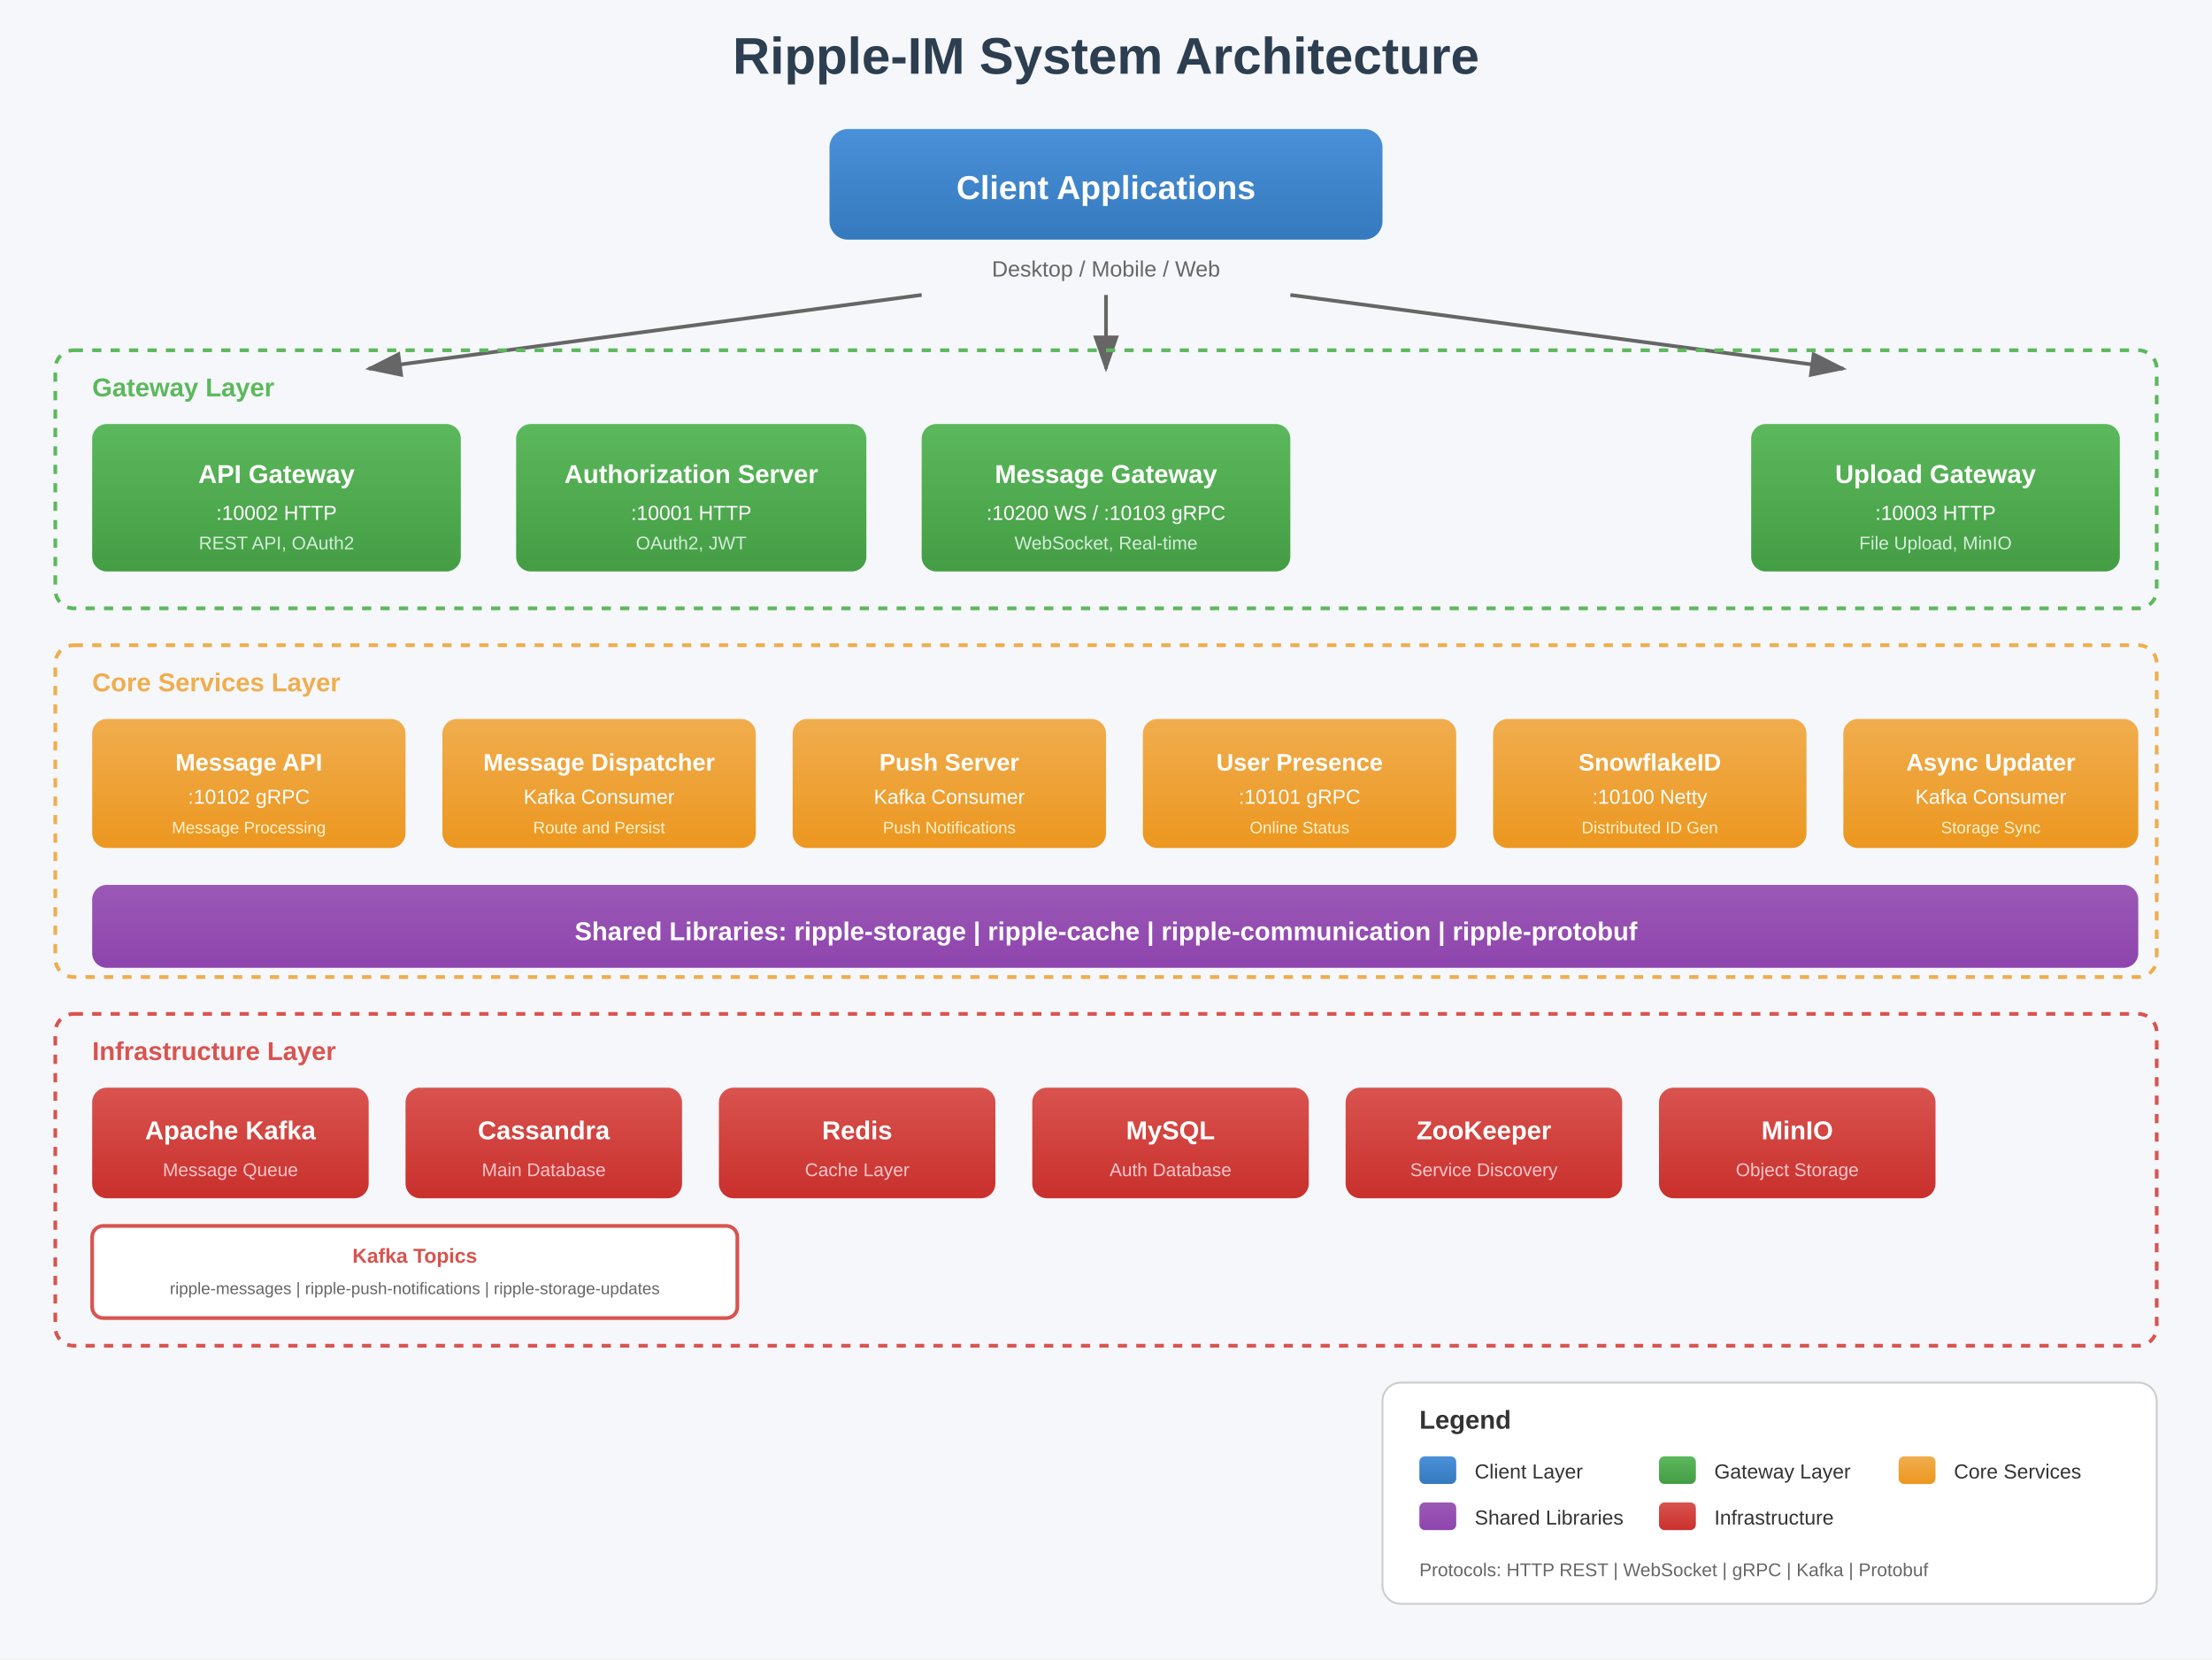
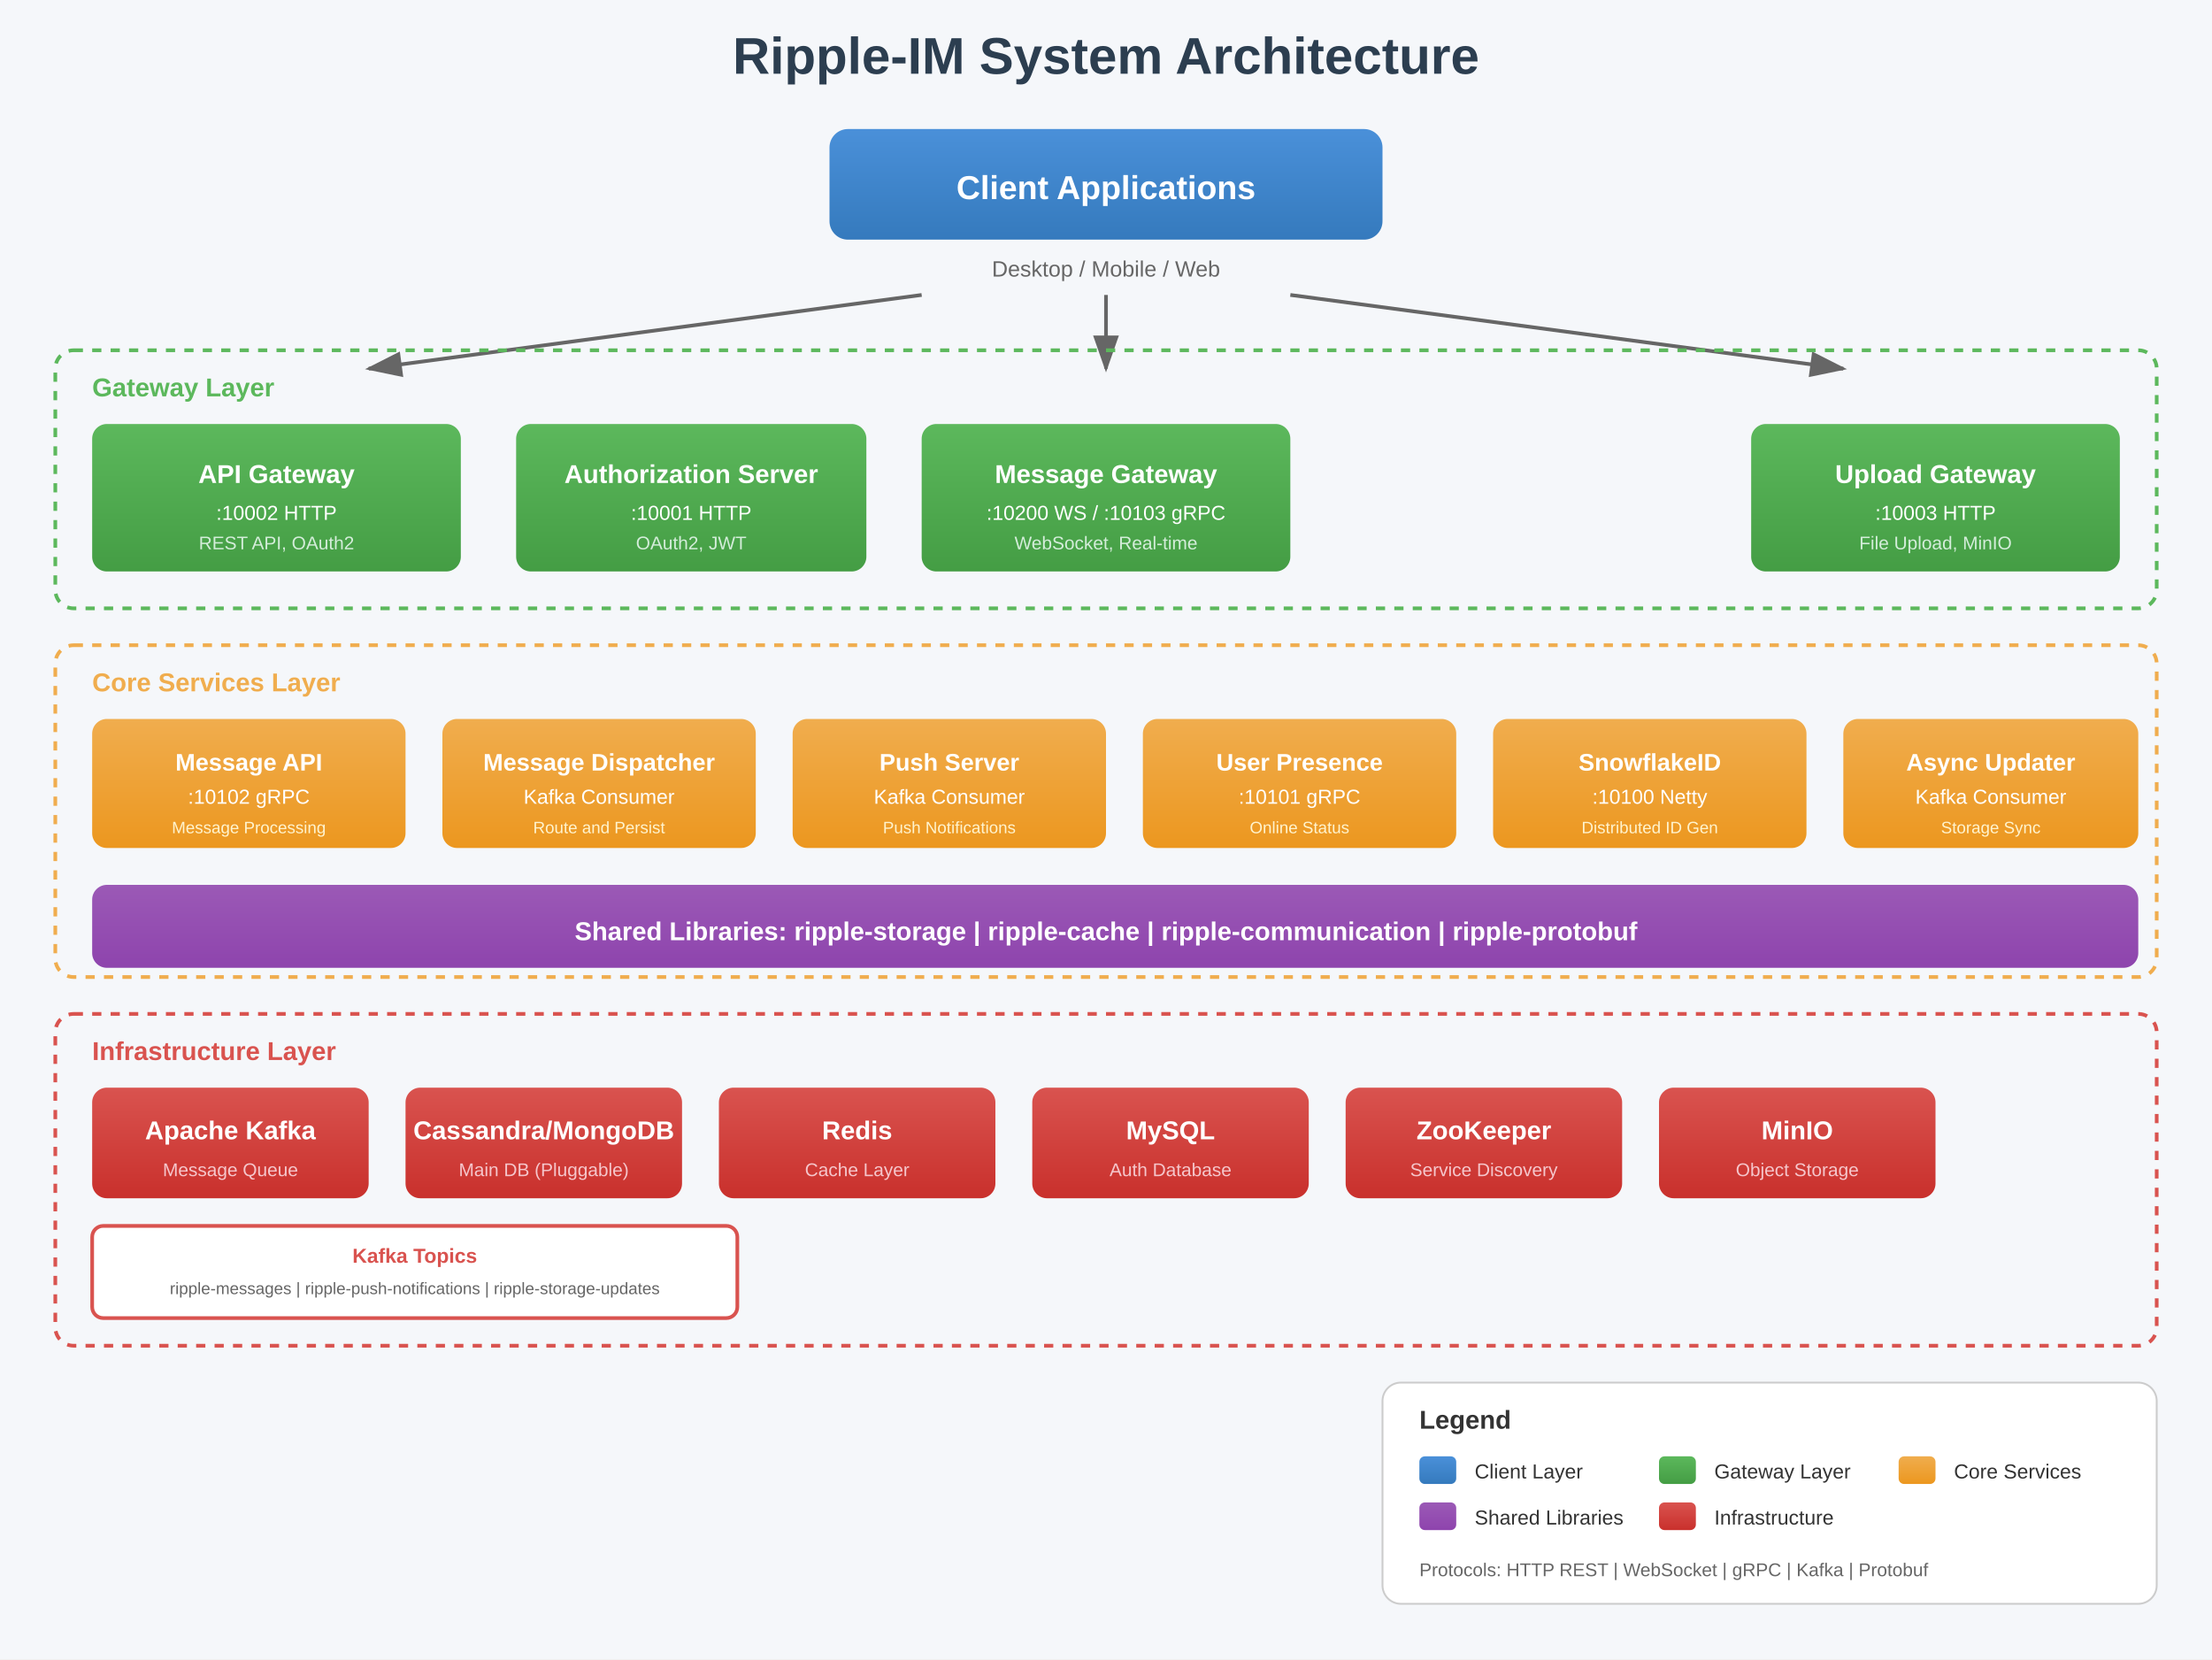
<svg xmlns="http://www.w3.org/2000/svg" viewBox="0 0 1200 900" font-family="Arial, sans-serif">
  <defs>
    <linearGradient id="clientGrad" x1="0%" y1="0%" x2="0%" y2="100%">
      <stop offset="0%" style="stop-color:#4A90D9;stop-opacity:1" />
      <stop offset="100%" style="stop-color:#357ABD;stop-opacity:1" />
    </linearGradient>
    <linearGradient id="gatewayGrad" x1="0%" y1="0%" x2="0%" y2="100%">
      <stop offset="0%" style="stop-color:#5CB85C;stop-opacity:1" />
      <stop offset="100%" style="stop-color:#449D44;stop-opacity:1" />
    </linearGradient>
    <linearGradient id="serviceGrad" x1="0%" y1="0%" x2="0%" y2="100%">
      <stop offset="0%" style="stop-color:#F0AD4E;stop-opacity:1" />
      <stop offset="100%" style="stop-color:#EC971F;stop-opacity:1" />
    </linearGradient>
    <linearGradient id="infraGrad" x1="0%" y1="0%" x2="0%" y2="100%">
      <stop offset="0%" style="stop-color:#D9534F;stop-opacity:1" />
      <stop offset="100%" style="stop-color:#C9302C;stop-opacity:1" />
    </linearGradient>
    <linearGradient id="coreGrad" x1="0%" y1="0%" x2="0%" y2="100%">
      <stop offset="0%" style="stop-color:#9B59B6;stop-opacity:1" />
      <stop offset="100%" style="stop-color:#8E44AD;stop-opacity:1" />
    </linearGradient>
    <marker id="arrowhead" markerWidth="10" markerHeight="7" refX="9" refY="3.5" orient="auto">
      <polygon points="0 0, 10 3.5, 0 7" fill="#666" />
    </marker>
  </defs>
  <rect width="1200" height="900" fill="#f5f7fa" />
-   <text x="600" y="40" text-anchor="middle" font-size="28" font-weight="bold" fill="#2c3e50">Ripple-IM System Architecture</text>
+   <text x="600" y="40" text-anchor="middle" font-size="28" font-weight="bold" fill="#2c3e50">Ripple-IM System
+         Architecture
+     </text>
  <rect x="450" y="70" width="300" height="60" rx="10" fill="url(#clientGrad)" />
  <text x="600" y="108" text-anchor="middle" font-size="18" font-weight="bold" fill="white">Client Applications</text>
  <text x="600" y="150" text-anchor="middle" font-size="12" fill="#666">Desktop / Mobile / Web</text>
  <line x1="500" y1="160" x2="200" y2="200" stroke="#666" stroke-width="2" marker-end="url(#arrowhead)" />
  <line x1="600" y1="160" x2="600" y2="200" stroke="#666" stroke-width="2" marker-end="url(#arrowhead)" />
  <line x1="700" y1="160" x2="1000" y2="200" stroke="#666" stroke-width="2" marker-end="url(#arrowhead)" />
  <rect x="30" y="190" width="1140" height="140" rx="10" fill="none" stroke="#5CB85C" stroke-width="2" stroke-dasharray="5,5" />
  <text x="50" y="215" font-size="14" font-weight="bold" fill="#5CB85C">Gateway Layer</text>
  <rect x="50" y="230" width="200" height="80" rx="8" fill="url(#gatewayGrad)" />
  <text x="150" y="262" text-anchor="middle" font-size="14" font-weight="bold" fill="white">API Gateway</text>
  <text x="150" y="282" text-anchor="middle" font-size="11" fill="white">:10002 HTTP</text>
  <text x="150" y="298" text-anchor="middle" font-size="10" fill="#d4edda">REST API, OAuth2</text>
  <rect x="280" y="230" width="190" height="80" rx="8" fill="url(#gatewayGrad)" />
-   <text x="375" y="262" text-anchor="middle" font-size="14" font-weight="bold" fill="white">Authorization Server</text>
+   <text x="375" y="262" text-anchor="middle" font-size="14" font-weight="bold" fill="white">Authorization Server
+     </text>
  <text x="375" y="282" text-anchor="middle" font-size="11" fill="white">:10001 HTTP</text>
  <text x="375" y="298" text-anchor="middle" font-size="10" fill="#d4edda">OAuth2, JWT</text>
  <rect x="500" y="230" width="200" height="80" rx="8" fill="url(#gatewayGrad)" />
  <text x="600" y="262" text-anchor="middle" font-size="14" font-weight="bold" fill="white">Message Gateway</text>
  <text x="600" y="282" text-anchor="middle" font-size="11" fill="white">:10200 WS / :10103 gRPC</text>
  <text x="600" y="298" text-anchor="middle" font-size="10" fill="#d4edda">WebSocket, Real-time</text>
  <rect x="950" y="230" width="200" height="80" rx="8" fill="url(#gatewayGrad)" />
  <text x="1050" y="262" text-anchor="middle" font-size="14" font-weight="bold" fill="white">Upload Gateway</text>
  <text x="1050" y="282" text-anchor="middle" font-size="11" fill="white">:10003 HTTP</text>
  <text x="1050" y="298" text-anchor="middle" font-size="10" fill="#d4edda">File Upload, MinIO</text>
  <rect x="30" y="350" width="1140" height="180" rx="10" fill="none" stroke="#F0AD4E" stroke-width="2" stroke-dasharray="5,5" />
  <text x="50" y="375" font-size="14" font-weight="bold" fill="#F0AD4E">Core Services Layer</text>
  <rect x="50" y="390" width="170" height="70" rx="8" fill="url(#serviceGrad)" />
  <text x="135" y="418" text-anchor="middle" font-size="13" font-weight="bold" fill="white">Message API</text>
  <text x="135" y="436" text-anchor="middle" font-size="11" fill="white">:10102 gRPC</text>
  <text x="135" y="452" text-anchor="middle" font-size="9" fill="#fff3cd">Message Processing</text>
  <rect x="240" y="390" width="170" height="70" rx="8" fill="url(#serviceGrad)" />
  <text x="325" y="418" text-anchor="middle" font-size="13" font-weight="bold" fill="white">Message Dispatcher</text>
  <text x="325" y="436" text-anchor="middle" font-size="11" fill="white">Kafka Consumer</text>
  <text x="325" y="452" text-anchor="middle" font-size="9" fill="#fff3cd">Route and Persist</text>
  <rect x="430" y="390" width="170" height="70" rx="8" fill="url(#serviceGrad)" />
  <text x="515" y="418" text-anchor="middle" font-size="13" font-weight="bold" fill="white">Push Server</text>
  <text x="515" y="436" text-anchor="middle" font-size="11" fill="white">Kafka Consumer</text>
  <text x="515" y="452" text-anchor="middle" font-size="9" fill="#fff3cd">Push Notifications</text>
  <rect x="620" y="390" width="170" height="70" rx="8" fill="url(#serviceGrad)" />
  <text x="705" y="418" text-anchor="middle" font-size="13" font-weight="bold" fill="white">User Presence</text>
  <text x="705" y="436" text-anchor="middle" font-size="11" fill="white">:10101 gRPC</text>
  <text x="705" y="452" text-anchor="middle" font-size="9" fill="#fff3cd">Online Status</text>
  <rect x="810" y="390" width="170" height="70" rx="8" fill="url(#serviceGrad)" />
  <text x="895" y="418" text-anchor="middle" font-size="13" font-weight="bold" fill="white">SnowflakeID</text>
  <text x="895" y="436" text-anchor="middle" font-size="11" fill="white">:10100 Netty</text>
  <text x="895" y="452" text-anchor="middle" font-size="9" fill="#fff3cd">Distributed ID Gen</text>
  <rect x="1000" y="390" width="160" height="70" rx="8" fill="url(#serviceGrad)" />
  <text x="1080" y="418" text-anchor="middle" font-size="13" font-weight="bold" fill="white">Async Updater</text>
  <text x="1080" y="436" text-anchor="middle" font-size="11" fill="white">Kafka Consumer</text>
  <text x="1080" y="452" text-anchor="middle" font-size="9" fill="#fff3cd">Storage Sync</text>
  <rect x="50" y="480" width="1110" height="45" rx="8" fill="url(#coreGrad)" />
-   <text x="600" y="510" text-anchor="middle" font-size="14" font-weight="bold" fill="white">Shared Libraries: ripple-storage | ripple-cache | ripple-communication | ripple-protobuf</text>
+   <text x="600" y="510" text-anchor="middle" font-size="14" font-weight="bold" fill="white">Shared Libraries:
+         ripple-storage | ripple-cache | ripple-communication | ripple-protobuf
+     </text>
  <rect x="30" y="550" width="1140" height="180" rx="10" fill="none" stroke="#D9534F" stroke-width="2" stroke-dasharray="5,5" />
  <text x="50" y="575" font-size="14" font-weight="bold" fill="#D9534F">Infrastructure Layer</text>
  <rect x="50" y="590" width="150" height="60" rx="8" fill="url(#infraGrad)" />
  <text x="125" y="618" text-anchor="middle" font-size="14" font-weight="bold" fill="white">Apache Kafka</text>
  <text x="125" y="638" text-anchor="middle" font-size="10" fill="#f5c6cb">Message Queue</text>
  <rect x="220" y="590" width="150" height="60" rx="8" fill="url(#infraGrad)" />
-   <text x="295" y="618" text-anchor="middle" font-size="14" font-weight="bold" fill="white">Cassandra</text>
-   <text x="295" y="638" text-anchor="middle" font-size="10" fill="#f5c6cb">Main Database</text>
+   <text x="295" y="618" text-anchor="middle" font-size="14" font-weight="bold" fill="white">Cassandra/MongoDB</text>
+   <text x="295" y="638" text-anchor="middle" font-size="10" fill="#f5c6cb">Main DB (Pluggable)</text>
  <rect x="390" y="590" width="150" height="60" rx="8" fill="url(#infraGrad)" />
  <text x="465" y="618" text-anchor="middle" font-size="14" font-weight="bold" fill="white">Redis</text>
  <text x="465" y="638" text-anchor="middle" font-size="10" fill="#f5c6cb">Cache Layer</text>
  <rect x="560" y="590" width="150" height="60" rx="8" fill="url(#infraGrad)" />
  <text x="635" y="618" text-anchor="middle" font-size="14" font-weight="bold" fill="white">MySQL</text>
  <text x="635" y="638" text-anchor="middle" font-size="10" fill="#f5c6cb">Auth Database</text>
  <rect x="730" y="590" width="150" height="60" rx="8" fill="url(#infraGrad)" />
  <text x="805" y="618" text-anchor="middle" font-size="14" font-weight="bold" fill="white">ZooKeeper</text>
  <text x="805" y="638" text-anchor="middle" font-size="10" fill="#f5c6cb">Service Discovery</text>
  <rect x="900" y="590" width="150" height="60" rx="8" fill="url(#infraGrad)" />
  <text x="975" y="618" text-anchor="middle" font-size="14" font-weight="bold" fill="white">MinIO</text>
  <text x="975" y="638" text-anchor="middle" font-size="10" fill="#f5c6cb">Object Storage</text>
  <rect x="50" y="665" width="350" height="50" rx="6" fill="#fff" stroke="#D9534F" stroke-width="2" />
  <text x="225" y="685" text-anchor="middle" font-size="11" font-weight="bold" fill="#D9534F">Kafka Topics</text>
-   <text x="225" y="702" text-anchor="middle" font-size="9" fill="#666">ripple-messages | ripple-push-notifications | ripple-storage-updates</text>
+   <text x="225" y="702" text-anchor="middle" font-size="9" fill="#666">ripple-messages | ripple-push-notifications |
+         ripple-storage-updates
+     </text>
  <rect x="750" y="750" width="420" height="120" rx="10" fill="#fff" stroke="#ccc" stroke-width="1" />
  <text x="770" y="775" font-size="14" font-weight="bold" fill="#333">Legend</text>
  <rect x="770" y="790" width="20" height="15" rx="3" fill="url(#clientGrad)" />
  <text x="800" y="802" font-size="11" fill="#333">Client Layer</text>
  <rect x="900" y="790" width="20" height="15" rx="3" fill="url(#gatewayGrad)" />
  <text x="930" y="802" font-size="11" fill="#333">Gateway Layer</text>
  <rect x="1030" y="790" width="20" height="15" rx="3" fill="url(#serviceGrad)" />
  <text x="1060" y="802" font-size="11" fill="#333">Core Services</text>
  <rect x="770" y="815" width="20" height="15" rx="3" fill="url(#coreGrad)" />
  <text x="800" y="827" font-size="11" fill="#333">Shared Libraries</text>
  <rect x="900" y="815" width="20" height="15" rx="3" fill="url(#infraGrad)" />
  <text x="930" y="827" font-size="11" fill="#333">Infrastructure</text>
  <text x="770" y="855" font-size="10" fill="#666">Protocols: HTTP REST | WebSocket | gRPC | Kafka | Protobuf</text>
</svg>
